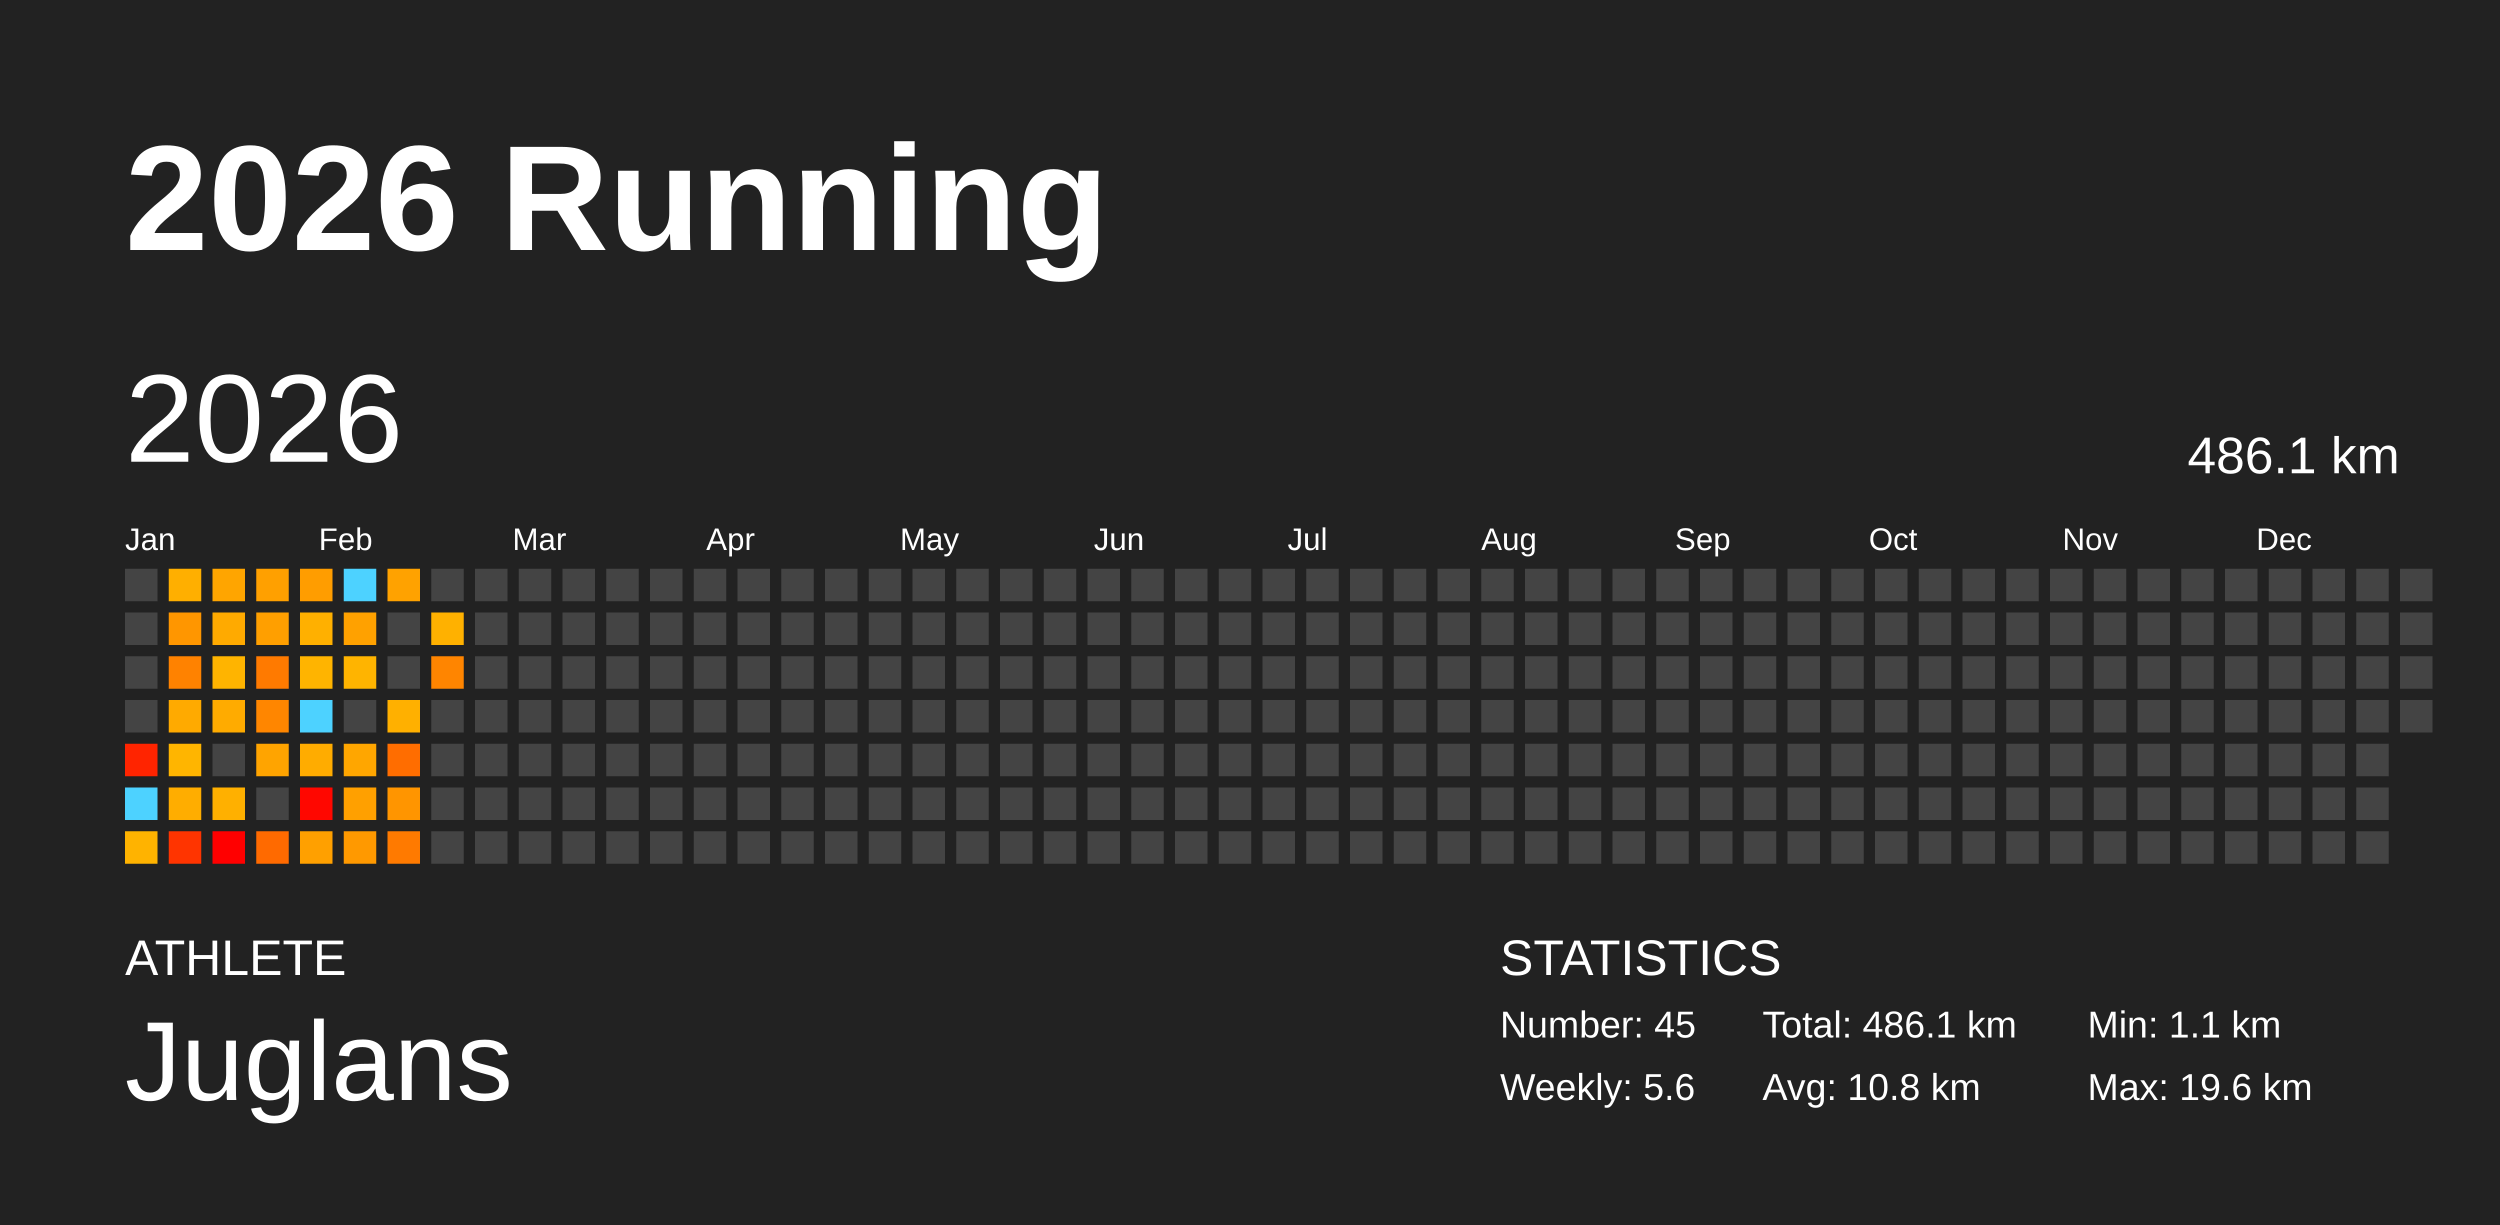
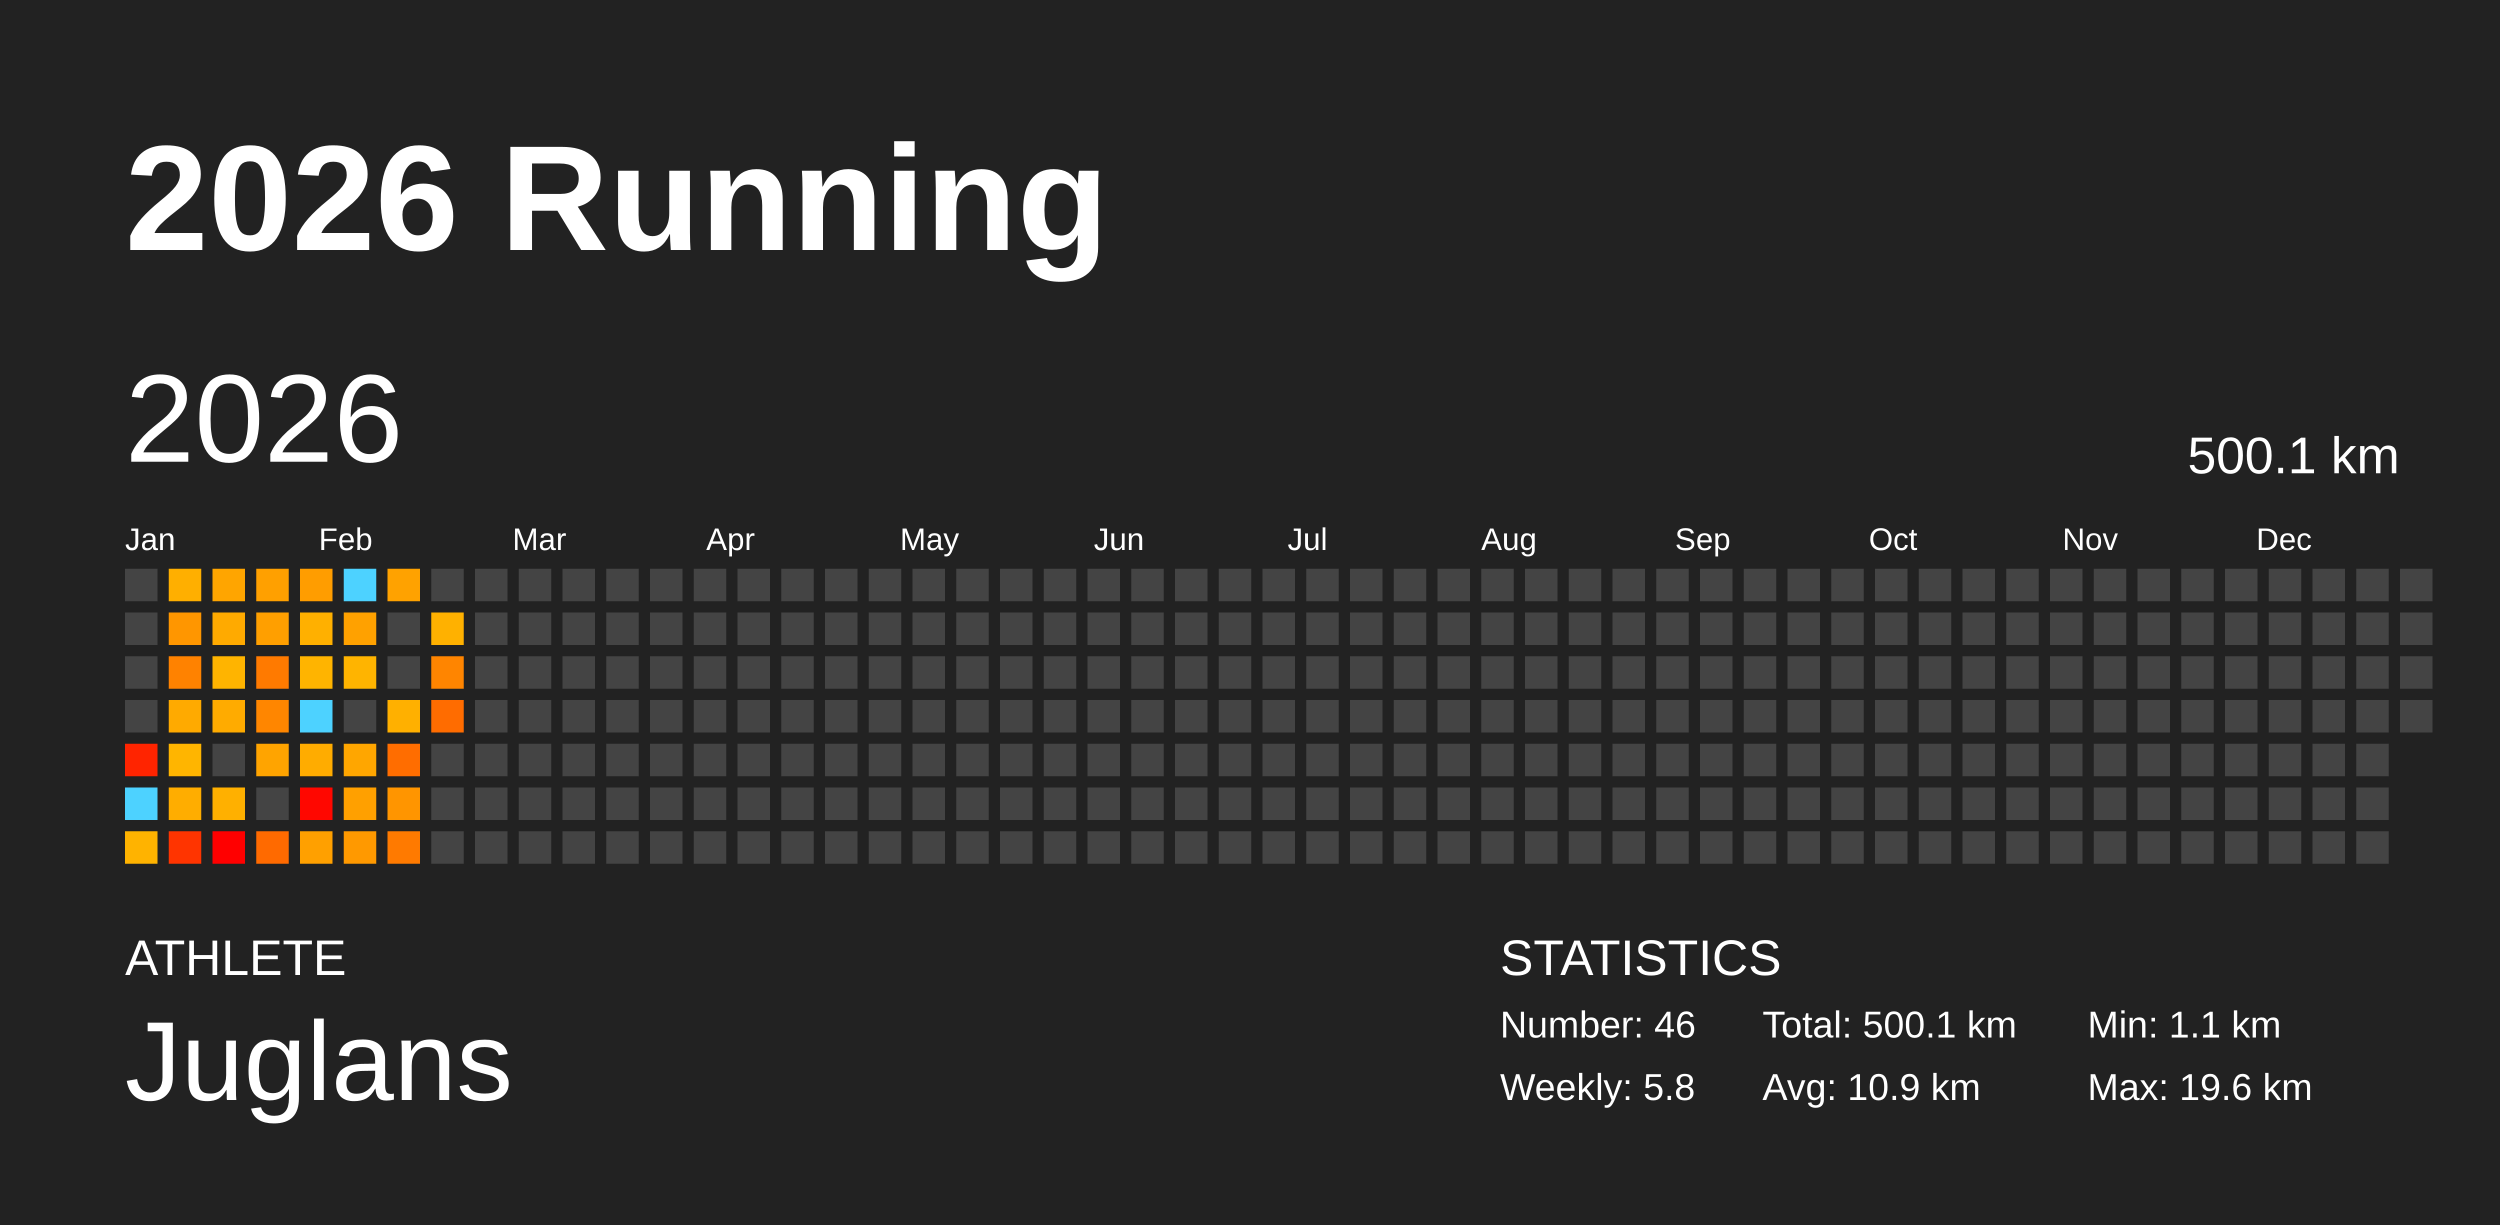
<svg xmlns="http://www.w3.org/2000/svg" baseProfile="full" height="98mm" version="1.1" viewBox="0,0,200,98" width="200mm">
  <defs />
  <rect fill="#222222" height="98" width="200" x="0" y="0" />
  <text fill="#FFFFFF" style="font-size:12px; font-family:Arial; font-weight:bold;" x="10" y="20">2026 Running</text>
  <text fill="#FFFFFF" style="font-size:4px; font-family:Arial" x="10" y="78">ATHLETE</text>
  <text fill="#FFFFFF" style="font-size:9px; font-family:Arial" x="10" y="88">Juglans</text>
  <text fill="#FFFFFF" style="font-size:4px; font-family:Arial" x="120" y="78">STATISTICS</text>
-   <text fill="#FFFFFF" style="font-size:3px; font-family:Arial" x="120" y="83">Number: 45</text>
-   <text fill="#FFFFFF" style="font-size:3px; font-family:Arial" x="120" y="88">Weekly: 5.6</text>
-   <text fill="#FFFFFF" style="font-size:3px; font-family:Arial" x="141" y="83">Total: 486.1 km</text>
-   <text fill="#FFFFFF" style="font-size:3px; font-family:Arial" x="141" y="88">Avg: 10.8 km</text>
+   <text fill="#FFFFFF" style="font-size:3px; font-family:Arial" x="120" y="83">Number: 46</text>
+   <text fill="#FFFFFF" style="font-size:3px; font-family:Arial" x="120" y="88">Weekly: 5.8</text>
+   <text fill="#FFFFFF" style="font-size:3px; font-family:Arial" x="141" y="83">Total: 500.1 km</text>
+   <text fill="#FFFFFF" style="font-size:3px; font-family:Arial" x="141" y="88">Avg: 10.9 km</text>
  <text fill="#FFFFFF" style="font-size:3px; font-family:Arial" x="167" y="83">Min: 1.1 km</text>
  <text fill="#FFFFFF" style="font-size:3px; font-family:Arial" x="167" y="88">Max: 19.6 km</text>
  <text dominant-baseline="hanging" fill="#FFFFFF" style="font-size:10.0px; font-family:Arial;" x="10" y="30">2026</text>
-   <text dominant-baseline="hanging" fill="#FFFFFF" style="font-size:4.125px; font-family:Arial;" x="175" y="35">486.1 km</text>
+   <text dominant-baseline="hanging" fill="#FFFFFF" style="font-size:4.125px; font-family:Arial;" x="175" y="35">500.1 km</text>
  <text fill="#FFFFFF" style="font-size:2.5px; font-family:Arial" x="10.0" y="44">Jan</text>
  <text fill="#FFFFFF" style="font-size:2.5px; font-family:Arial" x="25.5" y="44">Feb</text>
  <text fill="#FFFFFF" style="font-size:2.5px; font-family:Arial" x="41.0" y="44">Mar</text>
  <text fill="#FFFFFF" style="font-size:2.5px; font-family:Arial" x="56.5" y="44">Apr</text>
  <text fill="#FFFFFF" style="font-size:2.5px; font-family:Arial" x="72.0" y="44">May</text>
  <text fill="#FFFFFF" style="font-size:2.5px; font-family:Arial" x="87.5" y="44">Jun</text>
  <text fill="#FFFFFF" style="font-size:2.5px; font-family:Arial" x="103.0" y="44">Jul</text>
  <text fill="#FFFFFF" style="font-size:2.5px; font-family:Arial" x="118.5" y="44">Aug</text>
  <text fill="#FFFFFF" style="font-size:2.5px; font-family:Arial" x="134.0" y="44">Sep</text>
  <text fill="#FFFFFF" style="font-size:2.5px; font-family:Arial" x="149.5" y="44">Oct</text>
  <text fill="#FFFFFF" style="font-size:2.5px; font-family:Arial" x="165.0" y="44">Nov</text>
  <text fill="#FFFFFF" style="font-size:2.5px; font-family:Arial" x="180.5" y="44">Dec</text>
  <rect fill="#444444" height="2.6" width="2.6" x="10.0" y="45.5" />
  <rect fill="#444444" height="2.6" width="2.6" x="10.0" y="49.0" />
  <rect fill="#444444" height="2.6" width="2.6" x="10.0" y="52.5" />
  <rect fill="#444444" height="2.6" width="2.6" x="10.0" y="56.0" />
  <rect fill="#ff2400" height="2.6" width="2.6" x="10.0" y="59.5" />
  <rect fill="#4dd2ff" height="2.6" width="2.6" x="10.0" y="63.0" />
  <rect fill="#ffb300" height="2.6" width="2.6" x="10.0" y="66.5" />
  <rect fill="#ffaf00" height="2.6" width="2.6" x="13.5" y="45.5" />
  <rect fill="#ff9600" height="2.6" width="2.6" x="13.5" y="49.0" />
  <rect fill="#ff8200" height="2.6" width="2.6" x="13.5" y="52.5" />
  <rect fill="#ffaa00" height="2.6" width="2.6" x="13.5" y="56.0" />
  <rect fill="#ffb500" height="2.6" width="2.6" x="13.5" y="59.5" />
  <rect fill="#ffad00" height="2.6" width="2.6" x="13.5" y="63.0" />
  <rect fill="#ff3400" height="2.6" width="2.6" x="13.5" y="66.5" />
  <rect fill="#ffa500" height="2.6" width="2.6" x="17.0" y="45.5" />
  <rect fill="#ffaa00" height="2.6" width="2.6" x="17.0" y="49.0" />
  <rect fill="#ffb400" height="2.6" width="2.6" x="17.0" y="52.5" />
  <rect fill="#ffab00" height="2.6" width="2.6" x="17.0" y="56.0" />
  <rect fill="#444444" height="2.6" width="2.6" x="17.0" y="59.5" />
  <rect fill="#ffb000" height="2.6" width="2.6" x="17.0" y="63.0" />
  <rect fill="#ff0000" height="2.6" width="2.6" x="17.0" y="66.5" />
  <rect fill="#ffa000" height="2.6" width="2.6" x="20.5" y="45.5" />
  <rect fill="#ff9f00" height="2.6" width="2.6" x="20.5" y="49.0" />
  <rect fill="#ff7a00" height="2.6" width="2.6" x="20.5" y="52.5" />
  <rect fill="#ff8600" height="2.6" width="2.6" x="20.5" y="56.0" />
  <rect fill="#ffa400" height="2.6" width="2.6" x="20.5" y="59.5" />
  <rect fill="#444444" height="2.6" width="2.6" x="20.5" y="63.0" />
  <rect fill="#ff6a00" height="2.6" width="2.6" x="20.5" y="66.5" />
  <rect fill="#ff9d00" height="2.6" width="2.6" x="24.0" y="45.5" />
  <rect fill="#ffb000" height="2.6" width="2.6" x="24.0" y="49.0" />
  <rect fill="#ffb400" height="2.6" width="2.6" x="24.0" y="52.5" />
  <rect fill="#4dd2ff" height="2.6" width="2.6" x="24.0" y="56.0" />
  <rect fill="#ffac00" height="2.6" width="2.6" x="24.0" y="59.5" />
  <rect fill="#ff0700" height="2.6" width="2.6" x="24.0" y="63.0" />
  <rect fill="#ffa000" height="2.6" width="2.6" x="24.0" y="66.5" />
  <rect fill="#4dd2ff" height="2.6" width="2.6" x="27.5" y="45.5" />
  <rect fill="#ffa100" height="2.6" width="2.6" x="27.5" y="49.0" />
  <rect fill="#ffb400" height="2.6" width="2.6" x="27.5" y="52.5" />
  <rect fill="#444444" height="2.6" width="2.6" x="27.5" y="56.0" />
  <rect fill="#ffa600" height="2.6" width="2.6" x="27.5" y="59.5" />
  <rect fill="#ffa000" height="2.6" width="2.6" x="27.5" y="63.0" />
  <rect fill="#ff9900" height="2.6" width="2.6" x="27.5" y="66.5" />
  <rect fill="#ffa200" height="2.6" width="2.6" x="31.0" y="45.5" />
  <rect fill="#444444" height="2.6" width="2.6" x="31.0" y="49.0" />
  <rect fill="#444444" height="2.6" width="2.6" x="31.0" y="52.5" />
  <rect fill="#ffb000" height="2.6" width="2.6" x="31.0" y="56.0" />
  <rect fill="#ff6d00" height="2.6" width="2.6" x="31.0" y="59.5" />
  <rect fill="#ff9500" height="2.6" width="2.6" x="31.0" y="63.0" />
  <rect fill="#ff7a00" height="2.6" width="2.6" x="31.0" y="66.5" />
  <rect fill="#444444" height="2.6" width="2.6" x="34.5" y="45.5" />
  <rect fill="#ffb100" height="2.6" width="2.6" x="34.5" y="49.0" />
  <rect fill="#ff8500" height="2.6" width="2.6" x="34.5" y="52.5" />
-   <rect fill="#444444" height="2.6" width="2.6" x="34.5" y="56.0" />
+   <rect fill="#ff6c00" height="2.6" width="2.6" x="34.5" y="56.0" />
  <rect fill="#444444" height="2.6" width="2.6" x="34.5" y="59.5" />
  <rect fill="#444444" height="2.6" width="2.6" x="34.5" y="63.0" />
  <rect fill="#444444" height="2.6" width="2.6" x="34.5" y="66.5" />
  <rect fill="#444444" height="2.6" width="2.6" x="38.0" y="45.5" />
  <rect fill="#444444" height="2.6" width="2.6" x="38.0" y="49.0" />
  <rect fill="#444444" height="2.6" width="2.6" x="38.0" y="52.5" />
  <rect fill="#444444" height="2.6" width="2.6" x="38.0" y="56.0" />
  <rect fill="#444444" height="2.6" width="2.6" x="38.0" y="59.5" />
  <rect fill="#444444" height="2.6" width="2.6" x="38.0" y="63.0" />
  <rect fill="#444444" height="2.6" width="2.6" x="38.0" y="66.5" />
  <rect fill="#444444" height="2.6" width="2.6" x="41.5" y="45.5" />
  <rect fill="#444444" height="2.6" width="2.6" x="41.5" y="49.0" />
  <rect fill="#444444" height="2.6" width="2.6" x="41.5" y="52.5" />
  <rect fill="#444444" height="2.6" width="2.6" x="41.5" y="56.0" />
  <rect fill="#444444" height="2.6" width="2.6" x="41.5" y="59.5" />
  <rect fill="#444444" height="2.6" width="2.6" x="41.5" y="63.0" />
  <rect fill="#444444" height="2.6" width="2.6" x="41.5" y="66.5" />
  <rect fill="#444444" height="2.6" width="2.6" x="45.0" y="45.5" />
  <rect fill="#444444" height="2.6" width="2.6" x="45.0" y="49.0" />
  <rect fill="#444444" height="2.6" width="2.6" x="45.0" y="52.5" />
  <rect fill="#444444" height="2.6" width="2.6" x="45.0" y="56.0" />
  <rect fill="#444444" height="2.6" width="2.6" x="45.0" y="59.5" />
  <rect fill="#444444" height="2.6" width="2.6" x="45.0" y="63.0" />
  <rect fill="#444444" height="2.6" width="2.6" x="45.0" y="66.5" />
  <rect fill="#444444" height="2.6" width="2.6" x="48.5" y="45.5" />
  <rect fill="#444444" height="2.6" width="2.6" x="48.5" y="49.0" />
  <rect fill="#444444" height="2.6" width="2.6" x="48.5" y="52.5" />
  <rect fill="#444444" height="2.6" width="2.6" x="48.5" y="56.0" />
  <rect fill="#444444" height="2.6" width="2.6" x="48.5" y="59.5" />
  <rect fill="#444444" height="2.6" width="2.6" x="48.5" y="63.0" />
  <rect fill="#444444" height="2.6" width="2.6" x="48.5" y="66.5" />
  <rect fill="#444444" height="2.6" width="2.6" x="52.0" y="45.5" />
  <rect fill="#444444" height="2.6" width="2.6" x="52.0" y="49.0" />
  <rect fill="#444444" height="2.6" width="2.6" x="52.0" y="52.5" />
  <rect fill="#444444" height="2.6" width="2.6" x="52.0" y="56.0" />
  <rect fill="#444444" height="2.6" width="2.6" x="52.0" y="59.5" />
  <rect fill="#444444" height="2.6" width="2.6" x="52.0" y="63.0" />
  <rect fill="#444444" height="2.6" width="2.6" x="52.0" y="66.5" />
  <rect fill="#444444" height="2.6" width="2.6" x="55.5" y="45.5" />
  <rect fill="#444444" height="2.6" width="2.6" x="55.5" y="49.0" />
  <rect fill="#444444" height="2.6" width="2.6" x="55.5" y="52.5" />
  <rect fill="#444444" height="2.6" width="2.6" x="55.5" y="56.0" />
  <rect fill="#444444" height="2.6" width="2.6" x="55.5" y="59.5" />
  <rect fill="#444444" height="2.6" width="2.6" x="55.5" y="63.0" />
  <rect fill="#444444" height="2.6" width="2.6" x="55.5" y="66.5" />
  <rect fill="#444444" height="2.6" width="2.6" x="59.0" y="45.5" />
  <rect fill="#444444" height="2.6" width="2.6" x="59.0" y="49.0" />
  <rect fill="#444444" height="2.6" width="2.6" x="59.0" y="52.5" />
  <rect fill="#444444" height="2.6" width="2.6" x="59.0" y="56.0" />
  <rect fill="#444444" height="2.6" width="2.6" x="59.0" y="59.5" />
  <rect fill="#444444" height="2.6" width="2.6" x="59.0" y="63.0" />
  <rect fill="#444444" height="2.6" width="2.6" x="59.0" y="66.5" />
  <rect fill="#444444" height="2.6" width="2.6" x="62.5" y="45.5" />
  <rect fill="#444444" height="2.6" width="2.6" x="62.5" y="49.0" />
  <rect fill="#444444" height="2.6" width="2.6" x="62.5" y="52.5" />
  <rect fill="#444444" height="2.6" width="2.6" x="62.5" y="56.0" />
  <rect fill="#444444" height="2.6" width="2.6" x="62.5" y="59.5" />
  <rect fill="#444444" height="2.6" width="2.6" x="62.5" y="63.0" />
  <rect fill="#444444" height="2.6" width="2.6" x="62.5" y="66.5" />
  <rect fill="#444444" height="2.6" width="2.6" x="66.0" y="45.5" />
  <rect fill="#444444" height="2.6" width="2.6" x="66.0" y="49.0" />
  <rect fill="#444444" height="2.6" width="2.6" x="66.0" y="52.5" />
  <rect fill="#444444" height="2.6" width="2.6" x="66.0" y="56.0" />
  <rect fill="#444444" height="2.6" width="2.6" x="66.0" y="59.5" />
  <rect fill="#444444" height="2.6" width="2.6" x="66.0" y="63.0" />
  <rect fill="#444444" height="2.6" width="2.6" x="66.0" y="66.5" />
  <rect fill="#444444" height="2.6" width="2.6" x="69.5" y="45.5" />
  <rect fill="#444444" height="2.6" width="2.6" x="69.5" y="49.0" />
  <rect fill="#444444" height="2.6" width="2.6" x="69.5" y="52.5" />
  <rect fill="#444444" height="2.6" width="2.6" x="69.5" y="56.0" />
  <rect fill="#444444" height="2.6" width="2.6" x="69.5" y="59.5" />
  <rect fill="#444444" height="2.6" width="2.6" x="69.5" y="63.0" />
  <rect fill="#444444" height="2.6" width="2.6" x="69.5" y="66.5" />
  <rect fill="#444444" height="2.6" width="2.6" x="73.0" y="45.5" />
  <rect fill="#444444" height="2.6" width="2.6" x="73.0" y="49.0" />
  <rect fill="#444444" height="2.6" width="2.6" x="73.0" y="52.5" />
  <rect fill="#444444" height="2.6" width="2.6" x="73.0" y="56.0" />
  <rect fill="#444444" height="2.6" width="2.6" x="73.0" y="59.5" />
  <rect fill="#444444" height="2.6" width="2.6" x="73.0" y="63.0" />
  <rect fill="#444444" height="2.6" width="2.6" x="73.0" y="66.5" />
  <rect fill="#444444" height="2.6" width="2.6" x="76.5" y="45.5" />
  <rect fill="#444444" height="2.6" width="2.6" x="76.5" y="49.0" />
  <rect fill="#444444" height="2.6" width="2.6" x="76.5" y="52.5" />
  <rect fill="#444444" height="2.6" width="2.6" x="76.5" y="56.0" />
  <rect fill="#444444" height="2.6" width="2.6" x="76.5" y="59.5" />
  <rect fill="#444444" height="2.6" width="2.6" x="76.5" y="63.0" />
  <rect fill="#444444" height="2.6" width="2.6" x="76.5" y="66.5" />
  <rect fill="#444444" height="2.6" width="2.6" x="80.0" y="45.5" />
  <rect fill="#444444" height="2.6" width="2.6" x="80.0" y="49.0" />
  <rect fill="#444444" height="2.6" width="2.6" x="80.0" y="52.5" />
  <rect fill="#444444" height="2.6" width="2.6" x="80.0" y="56.0" />
  <rect fill="#444444" height="2.6" width="2.6" x="80.0" y="59.5" />
  <rect fill="#444444" height="2.6" width="2.6" x="80.0" y="63.0" />
  <rect fill="#444444" height="2.6" width="2.6" x="80.0" y="66.5" />
  <rect fill="#444444" height="2.6" width="2.6" x="83.5" y="45.5" />
  <rect fill="#444444" height="2.6" width="2.6" x="83.5" y="49.0" />
  <rect fill="#444444" height="2.6" width="2.6" x="83.5" y="52.5" />
  <rect fill="#444444" height="2.6" width="2.6" x="83.5" y="56.0" />
  <rect fill="#444444" height="2.6" width="2.6" x="83.5" y="59.5" />
  <rect fill="#444444" height="2.6" width="2.6" x="83.5" y="63.0" />
  <rect fill="#444444" height="2.6" width="2.6" x="83.5" y="66.5" />
  <rect fill="#444444" height="2.6" width="2.6" x="87.0" y="45.5" />
  <rect fill="#444444" height="2.6" width="2.6" x="87.0" y="49.0" />
  <rect fill="#444444" height="2.6" width="2.6" x="87.0" y="52.5" />
  <rect fill="#444444" height="2.6" width="2.6" x="87.0" y="56.0" />
  <rect fill="#444444" height="2.6" width="2.6" x="87.0" y="59.5" />
  <rect fill="#444444" height="2.6" width="2.6" x="87.0" y="63.0" />
  <rect fill="#444444" height="2.6" width="2.6" x="87.0" y="66.5" />
  <rect fill="#444444" height="2.6" width="2.6" x="90.5" y="45.5" />
  <rect fill="#444444" height="2.6" width="2.6" x="90.5" y="49.0" />
  <rect fill="#444444" height="2.6" width="2.6" x="90.5" y="52.5" />
  <rect fill="#444444" height="2.6" width="2.6" x="90.5" y="56.0" />
  <rect fill="#444444" height="2.6" width="2.6" x="90.5" y="59.5" />
  <rect fill="#444444" height="2.6" width="2.6" x="90.5" y="63.0" />
  <rect fill="#444444" height="2.6" width="2.6" x="90.5" y="66.5" />
  <rect fill="#444444" height="2.6" width="2.6" x="94.0" y="45.5" />
  <rect fill="#444444" height="2.6" width="2.6" x="94.0" y="49.0" />
  <rect fill="#444444" height="2.6" width="2.6" x="94.0" y="52.5" />
  <rect fill="#444444" height="2.6" width="2.6" x="94.0" y="56.0" />
  <rect fill="#444444" height="2.6" width="2.6" x="94.0" y="59.5" />
  <rect fill="#444444" height="2.6" width="2.6" x="94.0" y="63.0" />
  <rect fill="#444444" height="2.6" width="2.6" x="94.0" y="66.5" />
  <rect fill="#444444" height="2.6" width="2.6" x="97.5" y="45.5" />
  <rect fill="#444444" height="2.6" width="2.6" x="97.5" y="49.0" />
  <rect fill="#444444" height="2.6" width="2.6" x="97.5" y="52.5" />
  <rect fill="#444444" height="2.6" width="2.6" x="97.5" y="56.0" />
  <rect fill="#444444" height="2.6" width="2.6" x="97.5" y="59.5" />
  <rect fill="#444444" height="2.6" width="2.6" x="97.5" y="63.0" />
  <rect fill="#444444" height="2.6" width="2.6" x="97.5" y="66.5" />
  <rect fill="#444444" height="2.6" width="2.6" x="101.0" y="45.5" />
  <rect fill="#444444" height="2.6" width="2.6" x="101.0" y="49.0" />
  <rect fill="#444444" height="2.6" width="2.6" x="101.0" y="52.5" />
  <rect fill="#444444" height="2.6" width="2.6" x="101.0" y="56.0" />
  <rect fill="#444444" height="2.6" width="2.6" x="101.0" y="59.5" />
  <rect fill="#444444" height="2.6" width="2.6" x="101.0" y="63.0" />
  <rect fill="#444444" height="2.6" width="2.6" x="101.0" y="66.5" />
  <rect fill="#444444" height="2.6" width="2.6" x="104.5" y="45.5" />
  <rect fill="#444444" height="2.6" width="2.6" x="104.5" y="49.0" />
  <rect fill="#444444" height="2.6" width="2.6" x="104.5" y="52.5" />
  <rect fill="#444444" height="2.6" width="2.6" x="104.5" y="56.0" />
  <rect fill="#444444" height="2.6" width="2.6" x="104.5" y="59.5" />
  <rect fill="#444444" height="2.6" width="2.6" x="104.5" y="63.0" />
  <rect fill="#444444" height="2.6" width="2.6" x="104.5" y="66.5" />
  <rect fill="#444444" height="2.6" width="2.6" x="108.0" y="45.5" />
  <rect fill="#444444" height="2.6" width="2.6" x="108.0" y="49.0" />
  <rect fill="#444444" height="2.6" width="2.6" x="108.0" y="52.5" />
  <rect fill="#444444" height="2.6" width="2.6" x="108.0" y="56.0" />
  <rect fill="#444444" height="2.6" width="2.6" x="108.0" y="59.5" />
  <rect fill="#444444" height="2.6" width="2.6" x="108.0" y="63.0" />
  <rect fill="#444444" height="2.6" width="2.6" x="108.0" y="66.5" />
  <rect fill="#444444" height="2.6" width="2.6" x="111.5" y="45.5" />
  <rect fill="#444444" height="2.6" width="2.6" x="111.5" y="49.0" />
  <rect fill="#444444" height="2.6" width="2.6" x="111.5" y="52.5" />
  <rect fill="#444444" height="2.6" width="2.6" x="111.5" y="56.0" />
  <rect fill="#444444" height="2.6" width="2.6" x="111.5" y="59.5" />
  <rect fill="#444444" height="2.6" width="2.6" x="111.5" y="63.0" />
  <rect fill="#444444" height="2.6" width="2.6" x="111.5" y="66.5" />
  <rect fill="#444444" height="2.6" width="2.6" x="115.0" y="45.5" />
  <rect fill="#444444" height="2.6" width="2.6" x="115.0" y="49.0" />
  <rect fill="#444444" height="2.6" width="2.6" x="115.0" y="52.5" />
  <rect fill="#444444" height="2.6" width="2.6" x="115.0" y="56.0" />
  <rect fill="#444444" height="2.6" width="2.6" x="115.0" y="59.5" />
  <rect fill="#444444" height="2.6" width="2.6" x="115.0" y="63.0" />
  <rect fill="#444444" height="2.6" width="2.6" x="115.0" y="66.5" />
  <rect fill="#444444" height="2.6" width="2.6" x="118.5" y="45.5" />
  <rect fill="#444444" height="2.6" width="2.6" x="118.5" y="49.0" />
  <rect fill="#444444" height="2.6" width="2.6" x="118.5" y="52.5" />
  <rect fill="#444444" height="2.6" width="2.6" x="118.5" y="56.0" />
  <rect fill="#444444" height="2.6" width="2.6" x="118.5" y="59.5" />
  <rect fill="#444444" height="2.6" width="2.6" x="118.5" y="63.0" />
  <rect fill="#444444" height="2.6" width="2.6" x="118.5" y="66.5" />
  <rect fill="#444444" height="2.6" width="2.6" x="122.0" y="45.5" />
  <rect fill="#444444" height="2.6" width="2.6" x="122.0" y="49.0" />
  <rect fill="#444444" height="2.6" width="2.6" x="122.0" y="52.5" />
  <rect fill="#444444" height="2.6" width="2.6" x="122.0" y="56.0" />
  <rect fill="#444444" height="2.6" width="2.6" x="122.0" y="59.5" />
  <rect fill="#444444" height="2.6" width="2.6" x="122.0" y="63.0" />
  <rect fill="#444444" height="2.6" width="2.6" x="122.0" y="66.5" />
  <rect fill="#444444" height="2.6" width="2.6" x="125.5" y="45.5" />
  <rect fill="#444444" height="2.6" width="2.6" x="125.5" y="49.0" />
  <rect fill="#444444" height="2.6" width="2.6" x="125.5" y="52.5" />
  <rect fill="#444444" height="2.6" width="2.6" x="125.5" y="56.0" />
  <rect fill="#444444" height="2.6" width="2.6" x="125.5" y="59.5" />
  <rect fill="#444444" height="2.6" width="2.6" x="125.5" y="63.0" />
  <rect fill="#444444" height="2.6" width="2.6" x="125.5" y="66.5" />
  <rect fill="#444444" height="2.6" width="2.6" x="129.0" y="45.5" />
  <rect fill="#444444" height="2.6" width="2.6" x="129.0" y="49.0" />
  <rect fill="#444444" height="2.6" width="2.6" x="129.0" y="52.5" />
  <rect fill="#444444" height="2.6" width="2.6" x="129.0" y="56.0" />
  <rect fill="#444444" height="2.6" width="2.6" x="129.0" y="59.5" />
  <rect fill="#444444" height="2.6" width="2.6" x="129.0" y="63.0" />
  <rect fill="#444444" height="2.6" width="2.6" x="129.0" y="66.5" />
  <rect fill="#444444" height="2.6" width="2.6" x="132.5" y="45.5" />
  <rect fill="#444444" height="2.6" width="2.6" x="132.5" y="49.0" />
  <rect fill="#444444" height="2.6" width="2.6" x="132.5" y="52.5" />
  <rect fill="#444444" height="2.6" width="2.6" x="132.5" y="56.0" />
  <rect fill="#444444" height="2.6" width="2.6" x="132.5" y="59.5" />
  <rect fill="#444444" height="2.6" width="2.6" x="132.5" y="63.0" />
  <rect fill="#444444" height="2.6" width="2.6" x="132.5" y="66.5" />
  <rect fill="#444444" height="2.6" width="2.6" x="136.0" y="45.5" />
  <rect fill="#444444" height="2.6" width="2.6" x="136.0" y="49.0" />
  <rect fill="#444444" height="2.6" width="2.6" x="136.0" y="52.5" />
  <rect fill="#444444" height="2.6" width="2.6" x="136.0" y="56.0" />
  <rect fill="#444444" height="2.6" width="2.6" x="136.0" y="59.5" />
  <rect fill="#444444" height="2.6" width="2.6" x="136.0" y="63.0" />
  <rect fill="#444444" height="2.6" width="2.6" x="136.0" y="66.5" />
  <rect fill="#444444" height="2.6" width="2.6" x="139.5" y="45.5" />
  <rect fill="#444444" height="2.6" width="2.6" x="139.5" y="49.0" />
  <rect fill="#444444" height="2.6" width="2.6" x="139.5" y="52.5" />
  <rect fill="#444444" height="2.6" width="2.6" x="139.5" y="56.0" />
  <rect fill="#444444" height="2.6" width="2.6" x="139.5" y="59.5" />
  <rect fill="#444444" height="2.6" width="2.6" x="139.5" y="63.0" />
  <rect fill="#444444" height="2.6" width="2.6" x="139.5" y="66.5" />
  <rect fill="#444444" height="2.6" width="2.6" x="143.0" y="45.5" />
  <rect fill="#444444" height="2.6" width="2.6" x="143.0" y="49.0" />
  <rect fill="#444444" height="2.6" width="2.6" x="143.0" y="52.5" />
  <rect fill="#444444" height="2.6" width="2.6" x="143.0" y="56.0" />
  <rect fill="#444444" height="2.6" width="2.6" x="143.0" y="59.5" />
  <rect fill="#444444" height="2.6" width="2.6" x="143.0" y="63.0" />
  <rect fill="#444444" height="2.6" width="2.6" x="143.0" y="66.5" />
  <rect fill="#444444" height="2.6" width="2.6" x="146.5" y="45.5" />
  <rect fill="#444444" height="2.6" width="2.6" x="146.5" y="49.0" />
  <rect fill="#444444" height="2.6" width="2.6" x="146.5" y="52.5" />
  <rect fill="#444444" height="2.6" width="2.6" x="146.5" y="56.0" />
  <rect fill="#444444" height="2.6" width="2.6" x="146.5" y="59.5" />
  <rect fill="#444444" height="2.6" width="2.6" x="146.5" y="63.0" />
  <rect fill="#444444" height="2.6" width="2.6" x="146.5" y="66.5" />
  <rect fill="#444444" height="2.6" width="2.6" x="150.0" y="45.5" />
  <rect fill="#444444" height="2.6" width="2.6" x="150.0" y="49.0" />
  <rect fill="#444444" height="2.6" width="2.6" x="150.0" y="52.5" />
  <rect fill="#444444" height="2.6" width="2.6" x="150.0" y="56.0" />
  <rect fill="#444444" height="2.6" width="2.6" x="150.0" y="59.5" />
  <rect fill="#444444" height="2.6" width="2.6" x="150.0" y="63.0" />
  <rect fill="#444444" height="2.6" width="2.6" x="150.0" y="66.5" />
  <rect fill="#444444" height="2.6" width="2.6" x="153.5" y="45.5" />
  <rect fill="#444444" height="2.6" width="2.6" x="153.5" y="49.0" />
  <rect fill="#444444" height="2.6" width="2.6" x="153.5" y="52.5" />
  <rect fill="#444444" height="2.6" width="2.6" x="153.5" y="56.0" />
  <rect fill="#444444" height="2.6" width="2.6" x="153.5" y="59.5" />
  <rect fill="#444444" height="2.6" width="2.6" x="153.5" y="63.0" />
  <rect fill="#444444" height="2.6" width="2.6" x="153.5" y="66.5" />
  <rect fill="#444444" height="2.6" width="2.6" x="157.0" y="45.5" />
  <rect fill="#444444" height="2.6" width="2.6" x="157.0" y="49.0" />
  <rect fill="#444444" height="2.6" width="2.6" x="157.0" y="52.5" />
  <rect fill="#444444" height="2.6" width="2.6" x="157.0" y="56.0" />
  <rect fill="#444444" height="2.6" width="2.6" x="157.0" y="59.5" />
  <rect fill="#444444" height="2.6" width="2.6" x="157.0" y="63.0" />
  <rect fill="#444444" height="2.6" width="2.6" x="157.0" y="66.5" />
  <rect fill="#444444" height="2.6" width="2.6" x="160.5" y="45.5" />
  <rect fill="#444444" height="2.6" width="2.6" x="160.5" y="49.0" />
  <rect fill="#444444" height="2.6" width="2.6" x="160.5" y="52.5" />
  <rect fill="#444444" height="2.6" width="2.6" x="160.5" y="56.0" />
  <rect fill="#444444" height="2.6" width="2.6" x="160.5" y="59.5" />
  <rect fill="#444444" height="2.6" width="2.6" x="160.5" y="63.0" />
  <rect fill="#444444" height="2.6" width="2.6" x="160.5" y="66.5" />
  <rect fill="#444444" height="2.6" width="2.6" x="164.0" y="45.5" />
  <rect fill="#444444" height="2.6" width="2.6" x="164.0" y="49.0" />
  <rect fill="#444444" height="2.6" width="2.6" x="164.0" y="52.5" />
  <rect fill="#444444" height="2.6" width="2.6" x="164.0" y="56.0" />
  <rect fill="#444444" height="2.6" width="2.6" x="164.0" y="59.5" />
  <rect fill="#444444" height="2.6" width="2.6" x="164.0" y="63.0" />
  <rect fill="#444444" height="2.6" width="2.6" x="164.0" y="66.5" />
  <rect fill="#444444" height="2.6" width="2.6" x="167.5" y="45.5" />
  <rect fill="#444444" height="2.6" width="2.6" x="167.5" y="49.0" />
  <rect fill="#444444" height="2.6" width="2.6" x="167.5" y="52.5" />
  <rect fill="#444444" height="2.6" width="2.6" x="167.5" y="56.0" />
  <rect fill="#444444" height="2.6" width="2.6" x="167.5" y="59.5" />
  <rect fill="#444444" height="2.6" width="2.6" x="167.5" y="63.0" />
  <rect fill="#444444" height="2.6" width="2.6" x="167.5" y="66.5" />
  <rect fill="#444444" height="2.6" width="2.6" x="171.0" y="45.5" />
  <rect fill="#444444" height="2.6" width="2.6" x="171.0" y="49.0" />
  <rect fill="#444444" height="2.6" width="2.6" x="171.0" y="52.5" />
  <rect fill="#444444" height="2.6" width="2.6" x="171.0" y="56.0" />
  <rect fill="#444444" height="2.6" width="2.6" x="171.0" y="59.5" />
  <rect fill="#444444" height="2.6" width="2.6" x="171.0" y="63.0" />
  <rect fill="#444444" height="2.6" width="2.6" x="171.0" y="66.5" />
  <rect fill="#444444" height="2.6" width="2.6" x="174.5" y="45.5" />
  <rect fill="#444444" height="2.6" width="2.6" x="174.5" y="49.0" />
  <rect fill="#444444" height="2.6" width="2.6" x="174.5" y="52.5" />
  <rect fill="#444444" height="2.6" width="2.6" x="174.5" y="56.0" />
  <rect fill="#444444" height="2.6" width="2.6" x="174.5" y="59.5" />
  <rect fill="#444444" height="2.6" width="2.6" x="174.5" y="63.0" />
  <rect fill="#444444" height="2.6" width="2.6" x="174.5" y="66.5" />
  <rect fill="#444444" height="2.6" width="2.6" x="178.0" y="45.5" />
  <rect fill="#444444" height="2.6" width="2.6" x="178.0" y="49.0" />
  <rect fill="#444444" height="2.6" width="2.6" x="178.0" y="52.5" />
  <rect fill="#444444" height="2.6" width="2.6" x="178.0" y="56.0" />
  <rect fill="#444444" height="2.6" width="2.6" x="178.0" y="59.5" />
  <rect fill="#444444" height="2.6" width="2.6" x="178.0" y="63.0" />
  <rect fill="#444444" height="2.6" width="2.6" x="178.0" y="66.5" />
  <rect fill="#444444" height="2.6" width="2.6" x="181.5" y="45.5" />
  <rect fill="#444444" height="2.6" width="2.6" x="181.5" y="49.0" />
  <rect fill="#444444" height="2.6" width="2.6" x="181.5" y="52.5" />
  <rect fill="#444444" height="2.6" width="2.6" x="181.5" y="56.0" />
  <rect fill="#444444" height="2.6" width="2.6" x="181.5" y="59.5" />
  <rect fill="#444444" height="2.6" width="2.6" x="181.5" y="63.0" />
  <rect fill="#444444" height="2.6" width="2.6" x="181.5" y="66.5" />
  <rect fill="#444444" height="2.6" width="2.6" x="185.0" y="45.5" />
  <rect fill="#444444" height="2.6" width="2.6" x="185.0" y="49.0" />
  <rect fill="#444444" height="2.6" width="2.6" x="185.0" y="52.5" />
  <rect fill="#444444" height="2.6" width="2.6" x="185.0" y="56.0" />
  <rect fill="#444444" height="2.6" width="2.6" x="185.0" y="59.5" />
  <rect fill="#444444" height="2.6" width="2.6" x="185.0" y="63.0" />
  <rect fill="#444444" height="2.6" width="2.6" x="185.0" y="66.5" />
  <rect fill="#444444" height="2.6" width="2.6" x="188.5" y="45.5" />
  <rect fill="#444444" height="2.6" width="2.6" x="188.5" y="49.0" />
  <rect fill="#444444" height="2.6" width="2.6" x="188.5" y="52.5" />
  <rect fill="#444444" height="2.6" width="2.6" x="188.5" y="56.0" />
  <rect fill="#444444" height="2.6" width="2.6" x="188.5" y="59.5" />
  <rect fill="#444444" height="2.6" width="2.6" x="188.5" y="63.0" />
  <rect fill="#444444" height="2.6" width="2.6" x="188.5" y="66.5" />
  <rect fill="#444444" height="2.6" width="2.6" x="192.0" y="45.5" />
  <rect fill="#444444" height="2.6" width="2.6" x="192.0" y="49.0" />
  <rect fill="#444444" height="2.6" width="2.6" x="192.0" y="52.5" />
  <rect fill="#444444" height="2.6" width="2.6" x="192.0" y="56.0" />
</svg>
